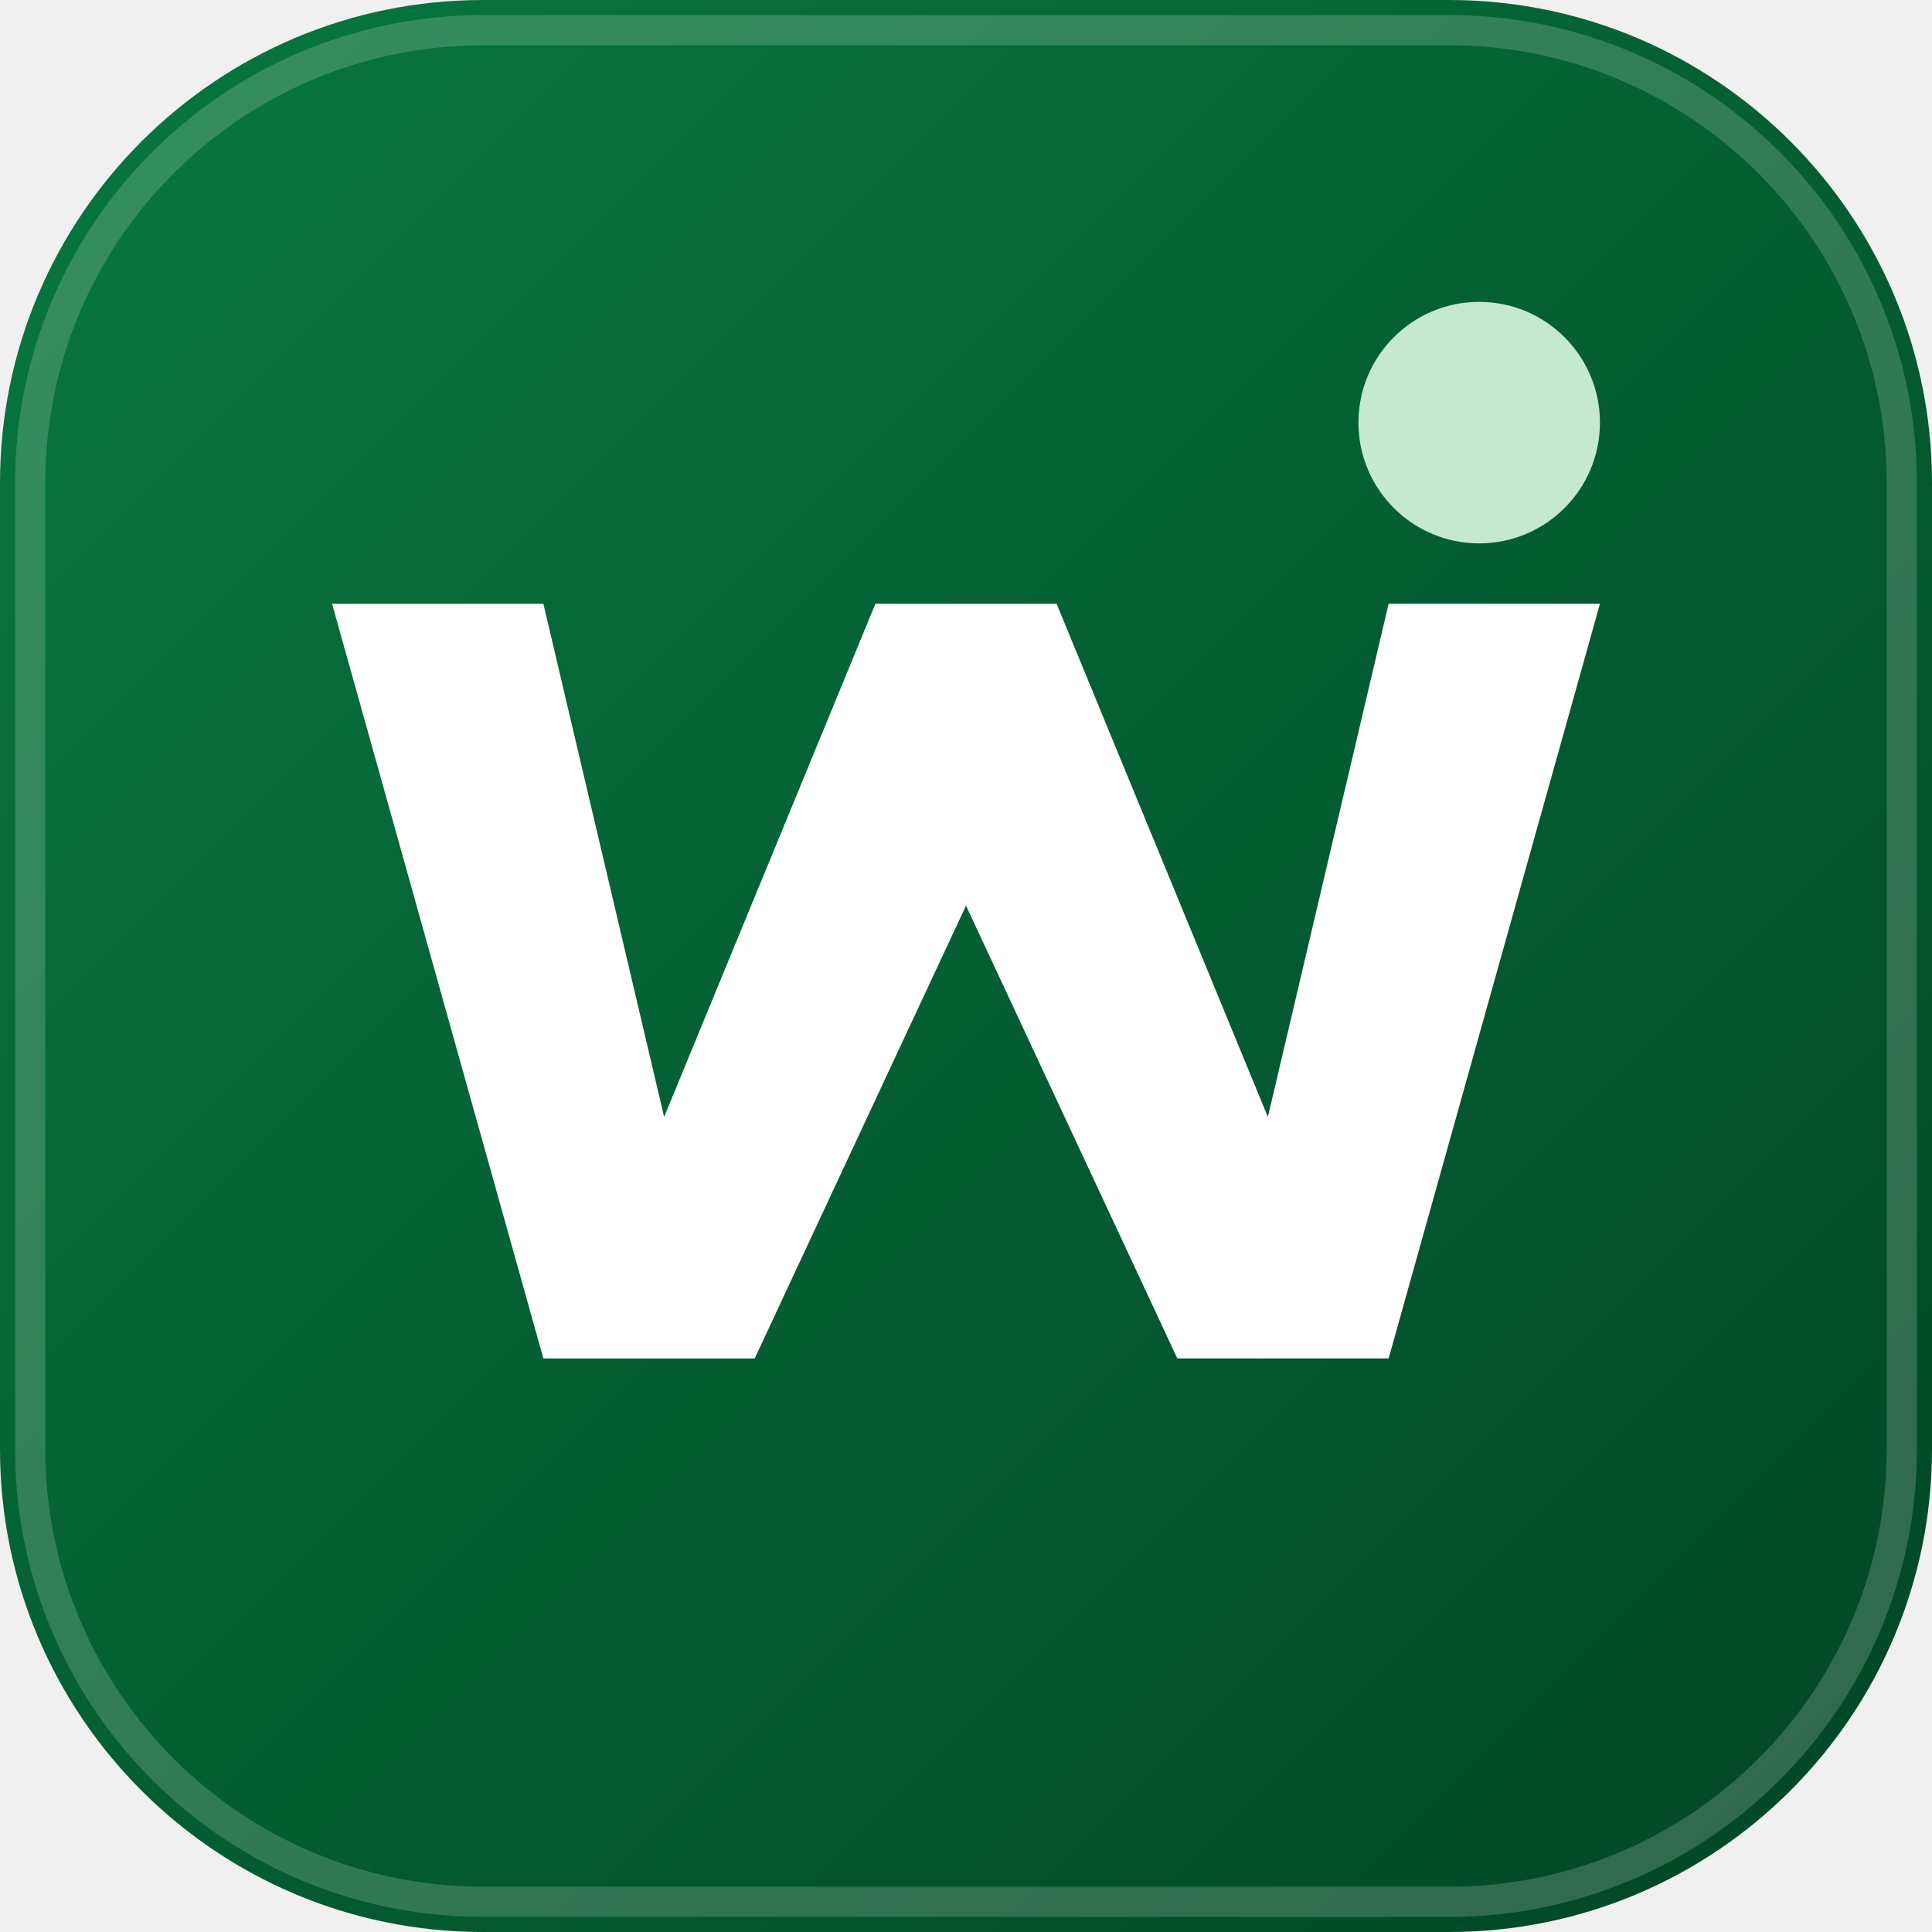
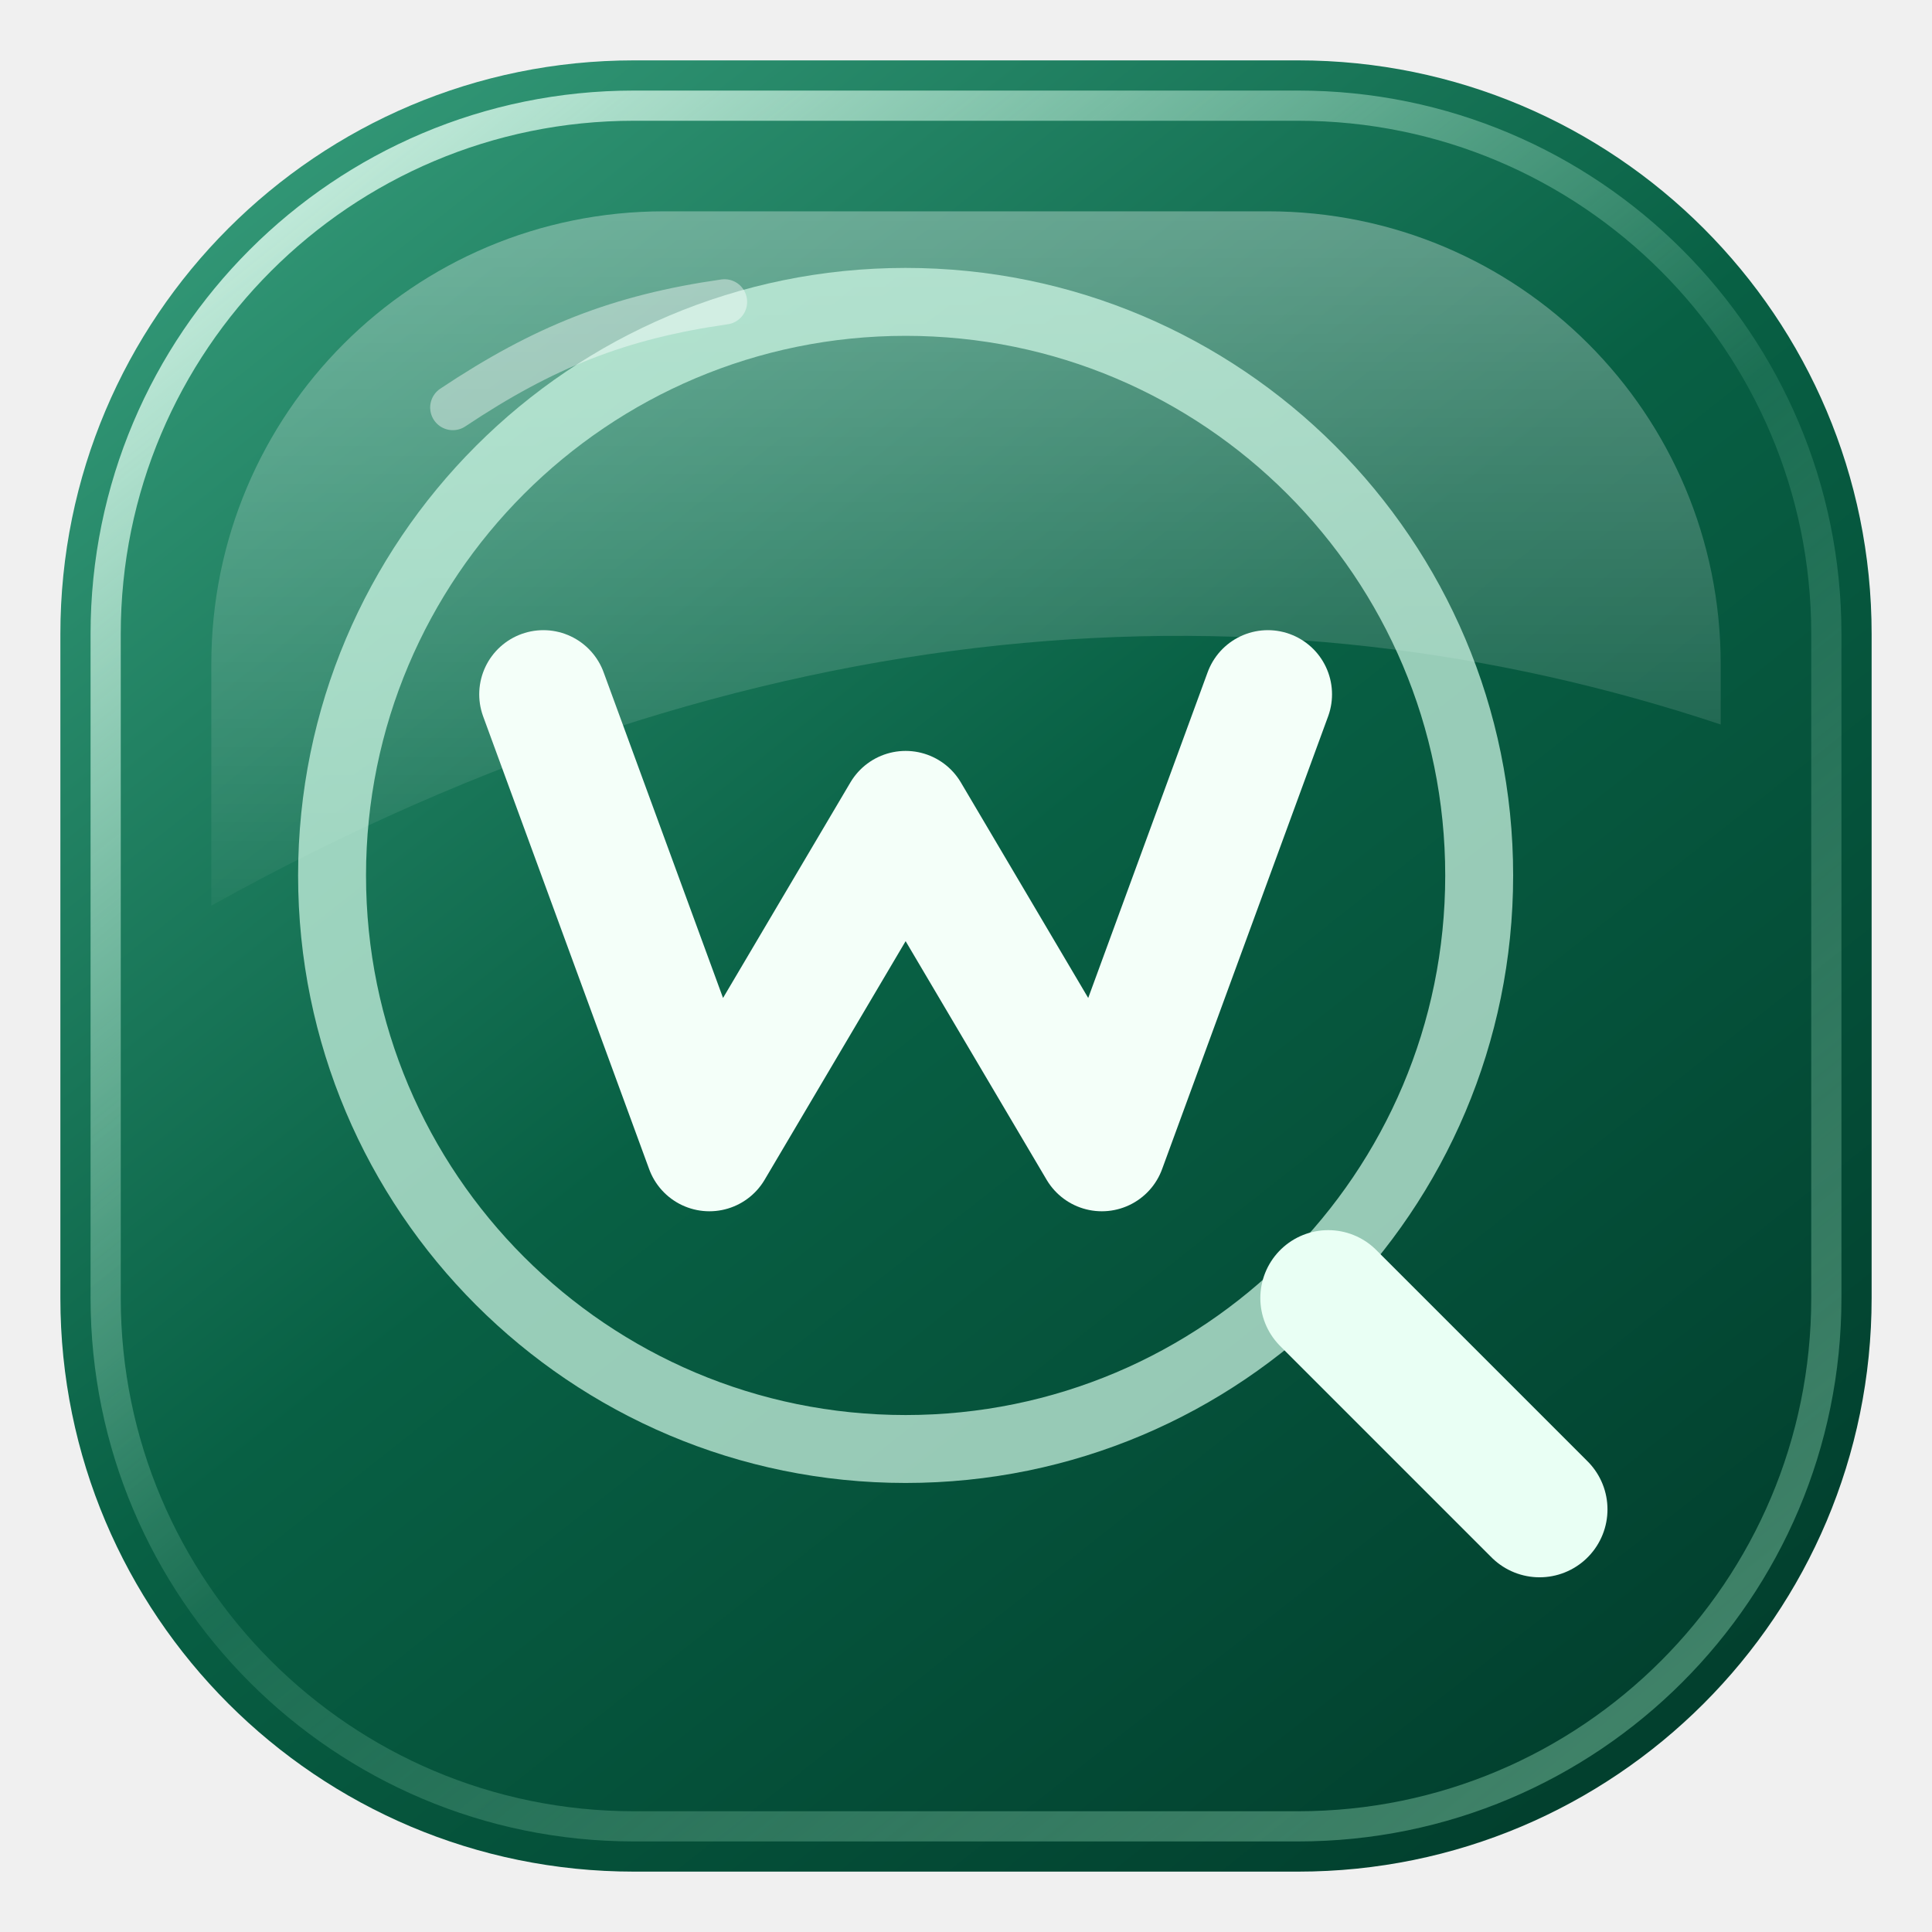
- <svg xmlns="http://www.w3.org/2000/svg" viewBox="0 0 64 64">
+ <svg xmlns="http://www.w3.org/2000/svg" viewBox="0 0 64 64" fill="none">
  <defs>
-     <linearGradient id="green" x1="0" y1="0" x2="1" y2="1">
-       <stop stop-color="#087840" />
-       <stop offset="1" stop-color="#014525" />
+     <linearGradient id="glass" x1="9" y1="5" x2="54" y2="62" gradientUnits="userSpaceOnUse">
+       <stop stop-color="#329776" />
+       <stop offset=".46" stop-color="#086044" />
+       <stop offset="1" stop-color="#013D2C" />
+     </linearGradient>
+     <linearGradient id="shine" x1="31" y1="6" x2="31" y2="33" gradientUnits="userSpaceOnUse">
+       <stop stop-color="white" stop-opacity=".34" />
+       <stop offset="1" stop-color="white" stop-opacity="0" />
+     </linearGradient>
+     <linearGradient id="edge" x1="10" y1="6" x2="54" y2="61" gradientUnits="userSpaceOnUse">
+       <stop stop-color="#E5FFF3" stop-opacity=".8" />
+       <stop offset=".5" stop-color="#ABEDCF" stop-opacity=".12" />
+       <stop offset="1" stop-color="#9DE5BF" stop-opacity=".42" />
    </linearGradient>
  </defs>
-   <rect width="64" height="64" rx="16" fill="url(#green)" />
-   <rect x="1" y="1" width="62" height="62" rx="15" fill="none" stroke="#ffffff" stroke-opacity=".18" />
-   <path d="m11 20 7 25h7l7-15 7 15h7l7-25h-7l-4 17-7-17h-6l-7 17-4-17z" fill="#ffffff" />
-   <circle cx="49" cy="14" r="4" fill="#c5e8d1" />
+   <rect x="2" y="2" width="60" height="60" rx="19" fill="url(#glass)" />
+   <rect x="3.5" y="3.5" width="57" height="57" rx="17.5" stroke="url(#edge)" />
+   <path d="M7 22C7 13.7 13.7 7 22 7H42C50.3 7 57 13.7 57 22V24C42 19 25 20 7 30V22Z" fill="url(#shine)" />
+   <circle cx="30" cy="29" r="19" stroke="#D0F9E7" stroke-opacity=".72" stroke-width="2.25" />
+   <path d="M44 43L51 50" stroke="#E9FFF4" stroke-width="4.5" stroke-linecap="round" />
+   <path d="M18 23L23.5 38L30 27L36.5 38L42 23" stroke="#F4FFF9" stroke-width="4.25" stroke-linecap="round" stroke-linejoin="round" />
+   <path d="M15 13.5C18 11.5 20.5 10.5 24 10" stroke="white" stroke-opacity=".42" stroke-width="1.5" stroke-linecap="round" />
</svg>
